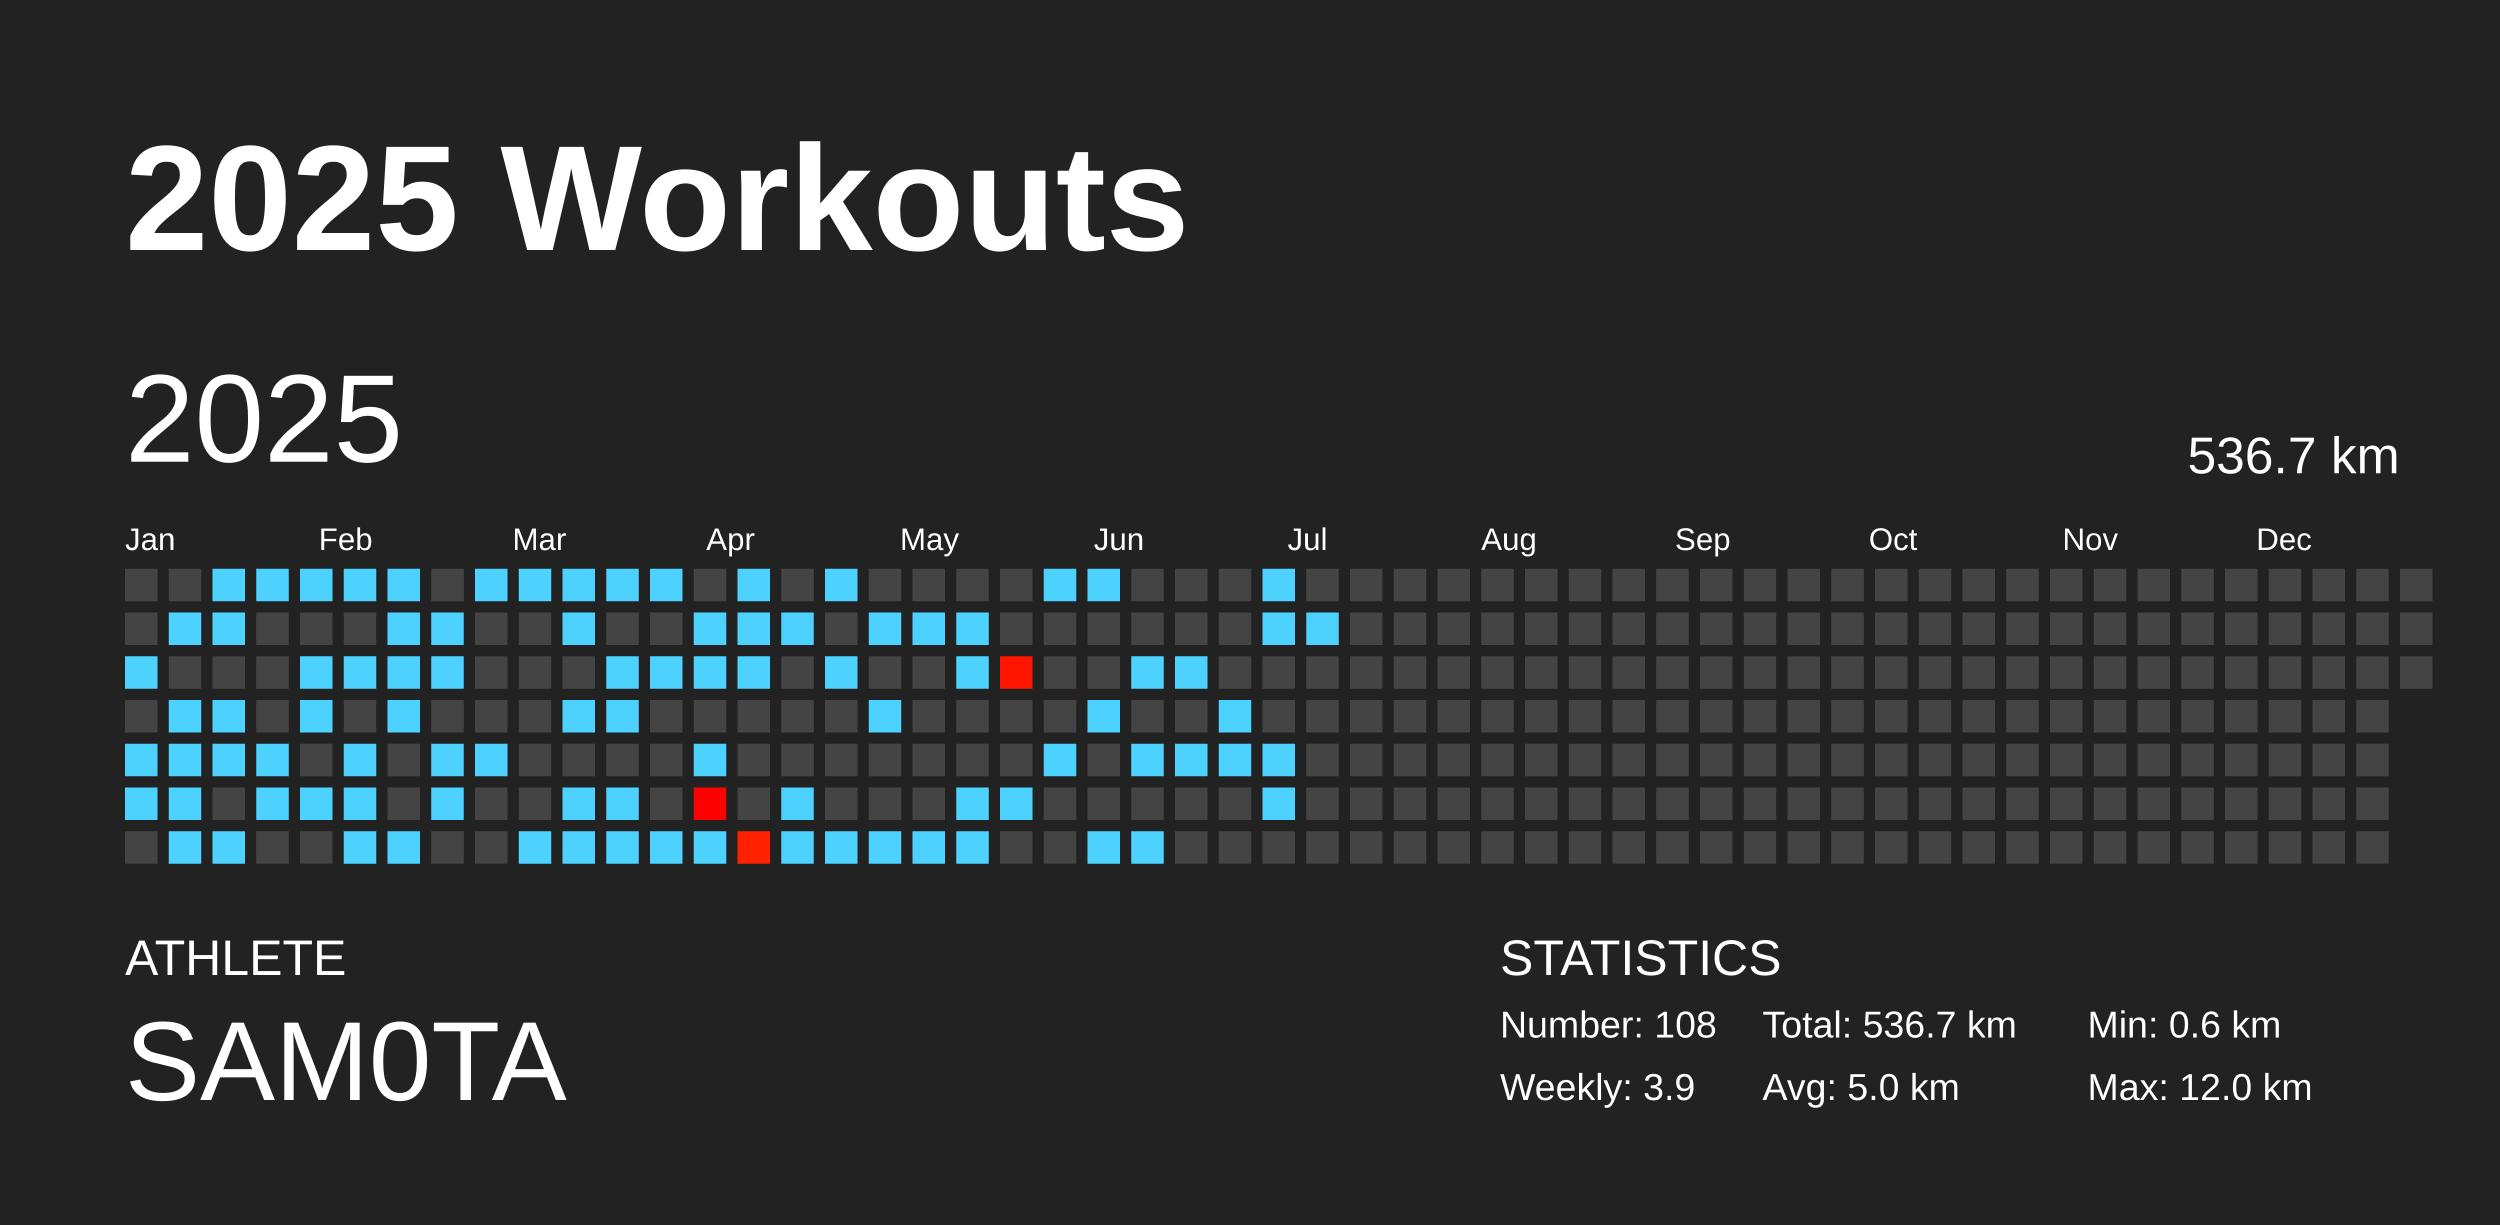
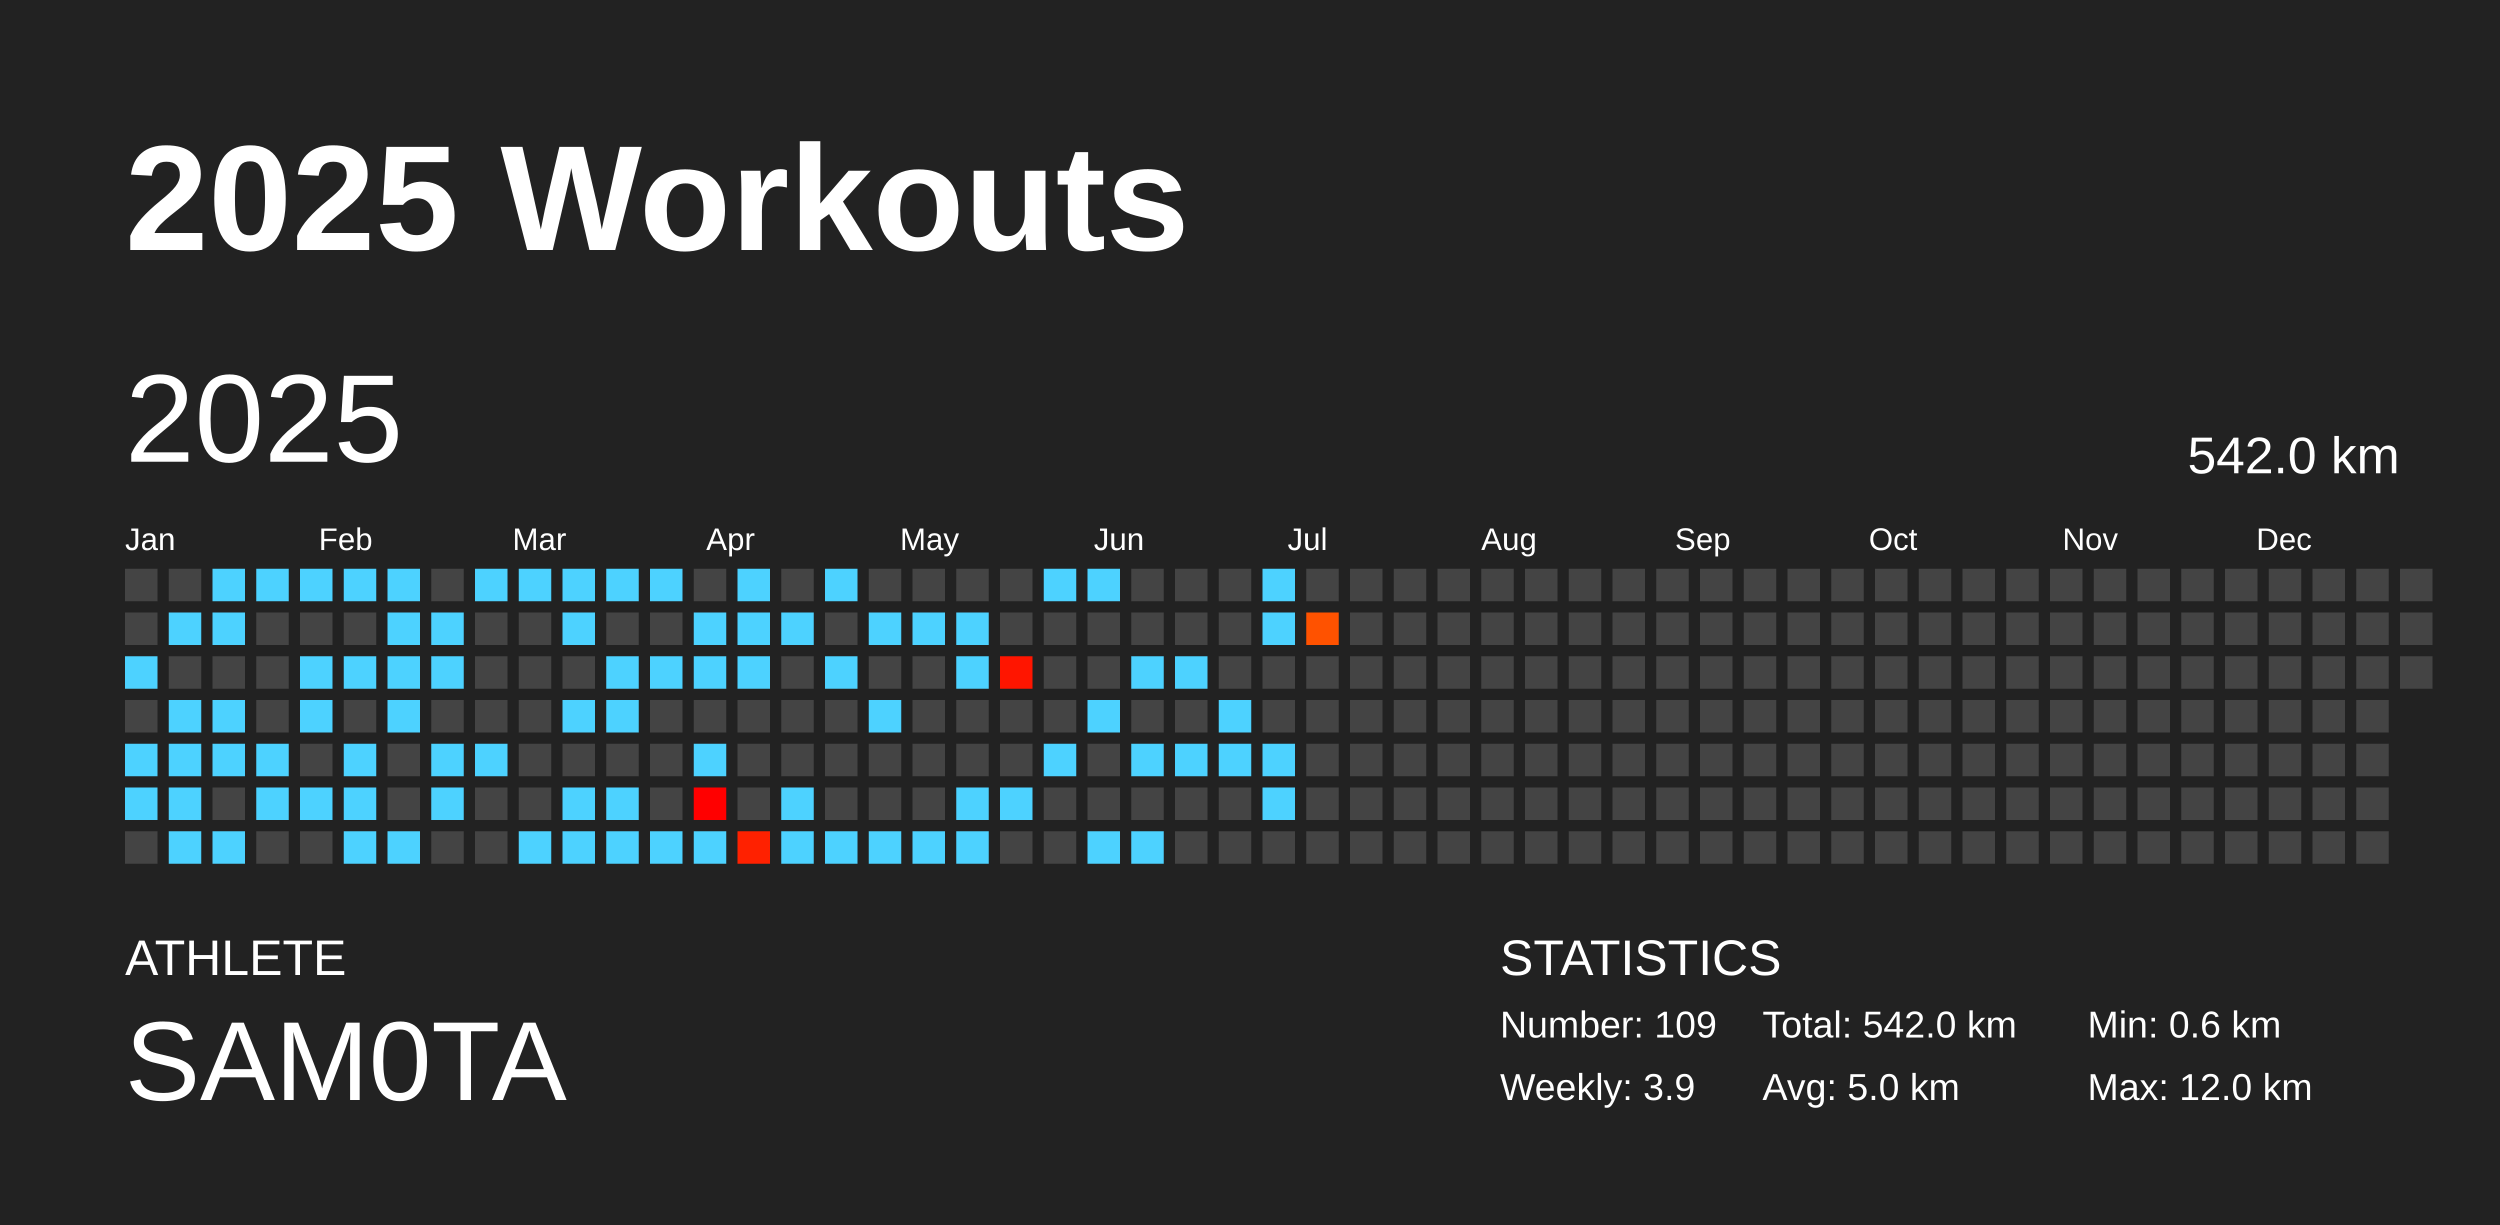
<svg xmlns="http://www.w3.org/2000/svg" baseProfile="full" height="98mm" version="1.1" viewBox="0,0,200,98" width="200mm">
  <defs />
  <rect fill="#222222" height="98" width="200" x="0" y="0" />
  <text fill="#FFFFFF" style="font-size:12px; font-family:Arial; font-weight:bold;" x="10" y="20">2025 Workouts</text>
  <text fill="#FFFFFF" style="font-size:4px; font-family:Arial" x="10" y="78">ATHLETE</text>
  <text fill="#FFFFFF" style="font-size:9px; font-family:Arial" x="10" y="88">SAM0TA</text>
  <text fill="#FFFFFF" style="font-size:4px; font-family:Arial" x="120" y="78">STATISTICS</text>
-   <text fill="#FFFFFF" style="font-size:3px; font-family:Arial" x="120" y="83">Number: 108</text>
+   <text fill="#FFFFFF" style="font-size:3px; font-family:Arial" x="120" y="83">Number: 109</text>
  <text fill="#FFFFFF" style="font-size:3px; font-family:Arial" x="120" y="88">Weekly: 3.9</text>
-   <text fill="#FFFFFF" style="font-size:3px; font-family:Arial" x="141" y="83">Total: 536.7 km</text>
+   <text fill="#FFFFFF" style="font-size:3px; font-family:Arial" x="141" y="83">Total: 542.0 km</text>
  <text fill="#FFFFFF" style="font-size:3px; font-family:Arial" x="141" y="88">Avg: 5.0 km</text>
  <text fill="#FFFFFF" style="font-size:3px; font-family:Arial" x="167" y="83">Min: 0.6 km</text>
  <text fill="#FFFFFF" style="font-size:3px; font-family:Arial" x="167" y="88">Max: 12.0 km</text>
  <text dominant-baseline="hanging" fill="#FFFFFF" style="font-size:10.0px; font-family:Arial;" x="10" y="30">2025</text>
-   <text dominant-baseline="hanging" fill="#FFFFFF" style="font-size:4.125px; font-family:Arial;" x="175" y="35">536.7 km</text>
+   <text dominant-baseline="hanging" fill="#FFFFFF" style="font-size:4.125px; font-family:Arial;" x="175" y="35">542.0 km</text>
  <text fill="#FFFFFF" style="font-size:2.5px; font-family:Arial" x="10.0" y="44">Jan</text>
  <text fill="#FFFFFF" style="font-size:2.5px; font-family:Arial" x="25.5" y="44">Feb</text>
  <text fill="#FFFFFF" style="font-size:2.5px; font-family:Arial" x="41.0" y="44">Mar</text>
  <text fill="#FFFFFF" style="font-size:2.5px; font-family:Arial" x="56.5" y="44">Apr</text>
  <text fill="#FFFFFF" style="font-size:2.5px; font-family:Arial" x="72.0" y="44">May</text>
  <text fill="#FFFFFF" style="font-size:2.5px; font-family:Arial" x="87.5" y="44">Jun</text>
  <text fill="#FFFFFF" style="font-size:2.5px; font-family:Arial" x="103.0" y="44">Jul</text>
  <text fill="#FFFFFF" style="font-size:2.5px; font-family:Arial" x="118.5" y="44">Aug</text>
  <text fill="#FFFFFF" style="font-size:2.5px; font-family:Arial" x="134.0" y="44">Sep</text>
  <text fill="#FFFFFF" style="font-size:2.5px; font-family:Arial" x="149.5" y="44">Oct</text>
  <text fill="#FFFFFF" style="font-size:2.5px; font-family:Arial" x="165.0" y="44">Nov</text>
  <text fill="#FFFFFF" style="font-size:2.5px; font-family:Arial" x="180.5" y="44">Dec</text>
  <rect fill="#444444" height="2.6" width="2.6" x="10.0" y="45.5" />
  <rect fill="#444444" height="2.6" width="2.6" x="10.0" y="49.0" />
  <rect fill="#4dd2ff" height="2.6" width="2.6" x="10.0" y="52.5" />
  <rect fill="#444444" height="2.6" width="2.6" x="10.0" y="56.0" />
  <rect fill="#4dd2ff" height="2.6" width="2.6" x="10.0" y="59.5" />
  <rect fill="#4dd2ff" height="2.6" width="2.6" x="10.0" y="63.0" />
  <rect fill="#444444" height="2.6" width="2.6" x="10.0" y="66.5" />
  <rect fill="#444444" height="2.6" width="2.6" x="13.5" y="45.5" />
  <rect fill="#4dd2ff" height="2.6" width="2.6" x="13.5" y="49.0" />
  <rect fill="#444444" height="2.6" width="2.6" x="13.5" y="52.5" />
  <rect fill="#4dd2ff" height="2.6" width="2.6" x="13.5" y="56.0" />
  <rect fill="#4dd2ff" height="2.6" width="2.6" x="13.5" y="59.5" />
  <rect fill="#4dd2ff" height="2.6" width="2.6" x="13.5" y="63.0" />
  <rect fill="#4dd2ff" height="2.6" width="2.6" x="13.5" y="66.5" />
  <rect fill="#4dd2ff" height="2.6" width="2.6" x="17.0" y="45.5" />
  <rect fill="#4dd2ff" height="2.6" width="2.6" x="17.0" y="49.0" />
  <rect fill="#444444" height="2.6" width="2.6" x="17.0" y="52.5" />
  <rect fill="#4dd2ff" height="2.6" width="2.6" x="17.0" y="56.0" />
  <rect fill="#4dd2ff" height="2.6" width="2.6" x="17.0" y="59.5" />
  <rect fill="#444444" height="2.6" width="2.6" x="17.0" y="63.0" />
  <rect fill="#4dd2ff" height="2.6" width="2.6" x="17.0" y="66.5" />
  <rect fill="#4dd2ff" height="2.6" width="2.6" x="20.5" y="45.5" />
  <rect fill="#444444" height="2.6" width="2.6" x="20.5" y="49.0" />
  <rect fill="#444444" height="2.6" width="2.6" x="20.5" y="52.5" />
  <rect fill="#444444" height="2.6" width="2.6" x="20.5" y="56.0" />
  <rect fill="#4dd2ff" height="2.6" width="2.6" x="20.5" y="59.5" />
  <rect fill="#4dd2ff" height="2.6" width="2.6" x="20.5" y="63.0" />
  <rect fill="#444444" height="2.6" width="2.6" x="20.5" y="66.5" />
  <rect fill="#4dd2ff" height="2.6" width="2.6" x="24.0" y="45.5" />
  <rect fill="#444444" height="2.6" width="2.6" x="24.0" y="49.0" />
  <rect fill="#4dd2ff" height="2.6" width="2.6" x="24.0" y="52.5" />
  <rect fill="#4dd2ff" height="2.6" width="2.6" x="24.0" y="56.0" />
  <rect fill="#444444" height="2.6" width="2.6" x="24.0" y="59.5" />
  <rect fill="#4dd2ff" height="2.6" width="2.6" x="24.0" y="63.0" />
  <rect fill="#444444" height="2.6" width="2.6" x="24.0" y="66.5" />
  <rect fill="#4dd2ff" height="2.6" width="2.6" x="27.5" y="45.5" />
  <rect fill="#444444" height="2.6" width="2.6" x="27.5" y="49.0" />
  <rect fill="#4dd2ff" height="2.6" width="2.6" x="27.5" y="52.5" />
  <rect fill="#444444" height="2.6" width="2.6" x="27.5" y="56.0" />
  <rect fill="#4dd2ff" height="2.6" width="2.6" x="27.5" y="59.5" />
  <rect fill="#4dd2ff" height="2.6" width="2.6" x="27.5" y="63.0" />
  <rect fill="#4dd2ff" height="2.6" width="2.6" x="27.5" y="66.5" />
  <rect fill="#4dd2ff" height="2.6" width="2.6" x="31.0" y="45.5" />
  <rect fill="#4dd2ff" height="2.6" width="2.6" x="31.0" y="49.0" />
  <rect fill="#4dd2ff" height="2.6" width="2.6" x="31.0" y="52.5" />
  <rect fill="#4dd2ff" height="2.6" width="2.6" x="31.0" y="56.0" />
  <rect fill="#444444" height="2.6" width="2.6" x="31.0" y="59.5" />
  <rect fill="#444444" height="2.6" width="2.6" x="31.0" y="63.0" />
  <rect fill="#4dd2ff" height="2.6" width="2.6" x="31.0" y="66.5" />
  <rect fill="#444444" height="2.6" width="2.6" x="34.5" y="45.5" />
  <rect fill="#4dd2ff" height="2.6" width="2.6" x="34.5" y="49.0" />
  <rect fill="#4dd2ff" height="2.6" width="2.6" x="34.5" y="52.5" />
  <rect fill="#444444" height="2.6" width="2.6" x="34.5" y="56.0" />
  <rect fill="#4dd2ff" height="2.6" width="2.6" x="34.5" y="59.5" />
  <rect fill="#4dd2ff" height="2.6" width="2.6" x="34.5" y="63.0" />
  <rect fill="#444444" height="2.6" width="2.6" x="34.5" y="66.5" />
  <rect fill="#4dd2ff" height="2.6" width="2.6" x="38.0" y="45.5" />
  <rect fill="#444444" height="2.6" width="2.6" x="38.0" y="49.0" />
  <rect fill="#444444" height="2.6" width="2.6" x="38.0" y="52.5" />
  <rect fill="#444444" height="2.6" width="2.6" x="38.0" y="56.0" />
  <rect fill="#4dd2ff" height="2.6" width="2.6" x="38.0" y="59.5" />
  <rect fill="#444444" height="2.6" width="2.6" x="38.0" y="63.0" />
  <rect fill="#444444" height="2.6" width="2.6" x="38.0" y="66.5" />
  <rect fill="#4dd2ff" height="2.6" width="2.6" x="41.5" y="45.5" />
  <rect fill="#444444" height="2.6" width="2.6" x="41.5" y="49.0" />
  <rect fill="#444444" height="2.6" width="2.6" x="41.5" y="52.5" />
  <rect fill="#444444" height="2.6" width="2.6" x="41.5" y="56.0" />
  <rect fill="#444444" height="2.6" width="2.6" x="41.5" y="59.5" />
  <rect fill="#444444" height="2.6" width="2.6" x="41.5" y="63.0" />
  <rect fill="#4dd2ff" height="2.6" width="2.6" x="41.5" y="66.5" />
  <rect fill="#4dd2ff" height="2.6" width="2.6" x="45.0" y="45.5" />
  <rect fill="#4dd2ff" height="2.6" width="2.6" x="45.0" y="49.0" />
  <rect fill="#444444" height="2.6" width="2.6" x="45.0" y="52.5" />
  <rect fill="#4dd2ff" height="2.6" width="2.6" x="45.0" y="56.0" />
  <rect fill="#444444" height="2.6" width="2.6" x="45.0" y="59.5" />
  <rect fill="#4dd2ff" height="2.6" width="2.6" x="45.0" y="63.0" />
  <rect fill="#4dd2ff" height="2.6" width="2.6" x="45.0" y="66.5" />
  <rect fill="#4dd2ff" height="2.6" width="2.6" x="48.5" y="45.5" />
  <rect fill="#444444" height="2.6" width="2.6" x="48.5" y="49.0" />
  <rect fill="#4dd2ff" height="2.6" width="2.6" x="48.5" y="52.5" />
  <rect fill="#4dd2ff" height="2.6" width="2.6" x="48.5" y="56.0" />
  <rect fill="#444444" height="2.6" width="2.6" x="48.5" y="59.5" />
  <rect fill="#4dd2ff" height="2.6" width="2.6" x="48.5" y="63.0" />
  <rect fill="#4dd2ff" height="2.6" width="2.6" x="48.5" y="66.5" />
  <rect fill="#4dd2ff" height="2.6" width="2.6" x="52.0" y="45.5" />
  <rect fill="#444444" height="2.6" width="2.6" x="52.0" y="49.0" />
  <rect fill="#4dd2ff" height="2.6" width="2.6" x="52.0" y="52.5" />
  <rect fill="#444444" height="2.6" width="2.6" x="52.0" y="56.0" />
  <rect fill="#444444" height="2.6" width="2.6" x="52.0" y="59.5" />
  <rect fill="#444444" height="2.6" width="2.6" x="52.0" y="63.0" />
  <rect fill="#4dd2ff" height="2.6" width="2.6" x="52.0" y="66.5" />
  <rect fill="#444444" height="2.6" width="2.6" x="55.5" y="45.5" />
  <rect fill="#4dd2ff" height="2.6" width="2.6" x="55.5" y="49.0" />
  <rect fill="#4dd2ff" height="2.6" width="2.6" x="55.5" y="52.5" />
  <rect fill="#444444" height="2.6" width="2.6" x="55.5" y="56.0" />
  <rect fill="#4dd2ff" height="2.6" width="2.6" x="55.5" y="59.5" />
  <rect fill="#ff0000" height="2.6" width="2.6" x="55.5" y="63.0" />
  <rect fill="#4dd2ff" height="2.6" width="2.6" x="55.5" y="66.5" />
  <rect fill="#4dd2ff" height="2.6" width="2.6" x="59.0" y="45.5" />
  <rect fill="#4dd2ff" height="2.6" width="2.6" x="59.0" y="49.0" />
  <rect fill="#4dd2ff" height="2.6" width="2.6" x="59.0" y="52.5" />
  <rect fill="#444444" height="2.6" width="2.6" x="59.0" y="56.0" />
  <rect fill="#444444" height="2.6" width="2.6" x="59.0" y="59.5" />
  <rect fill="#444444" height="2.6" width="2.6" x="59.0" y="63.0" />
  <rect fill="#ff2100" height="2.6" width="2.6" x="59.0" y="66.5" />
  <rect fill="#444444" height="2.6" width="2.6" x="62.5" y="45.5" />
  <rect fill="#4dd2ff" height="2.6" width="2.6" x="62.5" y="49.0" />
  <rect fill="#444444" height="2.6" width="2.6" x="62.5" y="52.5" />
  <rect fill="#444444" height="2.6" width="2.6" x="62.5" y="56.0" />
  <rect fill="#444444" height="2.6" width="2.6" x="62.5" y="59.5" />
  <rect fill="#4dd2ff" height="2.6" width="2.6" x="62.5" y="63.0" />
  <rect fill="#4dd2ff" height="2.6" width="2.6" x="62.5" y="66.5" />
  <rect fill="#4dd2ff" height="2.6" width="2.6" x="66.0" y="45.5" />
  <rect fill="#444444" height="2.6" width="2.6" x="66.0" y="49.0" />
  <rect fill="#4dd2ff" height="2.6" width="2.6" x="66.0" y="52.5" />
  <rect fill="#444444" height="2.6" width="2.6" x="66.0" y="56.0" />
  <rect fill="#444444" height="2.6" width="2.6" x="66.0" y="59.5" />
  <rect fill="#444444" height="2.6" width="2.6" x="66.0" y="63.0" />
  <rect fill="#4dd2ff" height="2.6" width="2.6" x="66.0" y="66.5" />
  <rect fill="#444444" height="2.6" width="2.6" x="69.5" y="45.5" />
  <rect fill="#4dd2ff" height="2.6" width="2.6" x="69.5" y="49.0" />
  <rect fill="#444444" height="2.6" width="2.6" x="69.5" y="52.5" />
  <rect fill="#4dd2ff" height="2.6" width="2.6" x="69.5" y="56.0" />
  <rect fill="#444444" height="2.6" width="2.6" x="69.5" y="59.5" />
  <rect fill="#444444" height="2.6" width="2.6" x="69.5" y="63.0" />
  <rect fill="#4dd2ff" height="2.6" width="2.6" x="69.5" y="66.5" />
  <rect fill="#444444" height="2.6" width="2.6" x="73.0" y="45.5" />
  <rect fill="#4dd2ff" height="2.6" width="2.6" x="73.0" y="49.0" />
  <rect fill="#444444" height="2.6" width="2.6" x="73.0" y="52.5" />
  <rect fill="#444444" height="2.6" width="2.6" x="73.0" y="56.0" />
  <rect fill="#444444" height="2.6" width="2.6" x="73.0" y="59.5" />
  <rect fill="#444444" height="2.6" width="2.6" x="73.0" y="63.0" />
  <rect fill="#4dd2ff" height="2.6" width="2.6" x="73.0" y="66.5" />
  <rect fill="#444444" height="2.6" width="2.6" x="76.5" y="45.5" />
  <rect fill="#4dd2ff" height="2.6" width="2.6" x="76.5" y="49.0" />
  <rect fill="#4dd2ff" height="2.6" width="2.6" x="76.5" y="52.5" />
  <rect fill="#444444" height="2.6" width="2.6" x="76.5" y="56.0" />
  <rect fill="#444444" height="2.6" width="2.6" x="76.5" y="59.5" />
  <rect fill="#4dd2ff" height="2.6" width="2.6" x="76.5" y="63.0" />
  <rect fill="#4dd2ff" height="2.6" width="2.6" x="76.5" y="66.5" />
  <rect fill="#444444" height="2.6" width="2.6" x="80.0" y="45.5" />
  <rect fill="#444444" height="2.6" width="2.6" x="80.0" y="49.0" />
  <rect fill="#ff1500" height="2.6" width="2.6" x="80.0" y="52.5" />
  <rect fill="#444444" height="2.6" width="2.6" x="80.0" y="56.0" />
  <rect fill="#444444" height="2.6" width="2.6" x="80.0" y="59.5" />
  <rect fill="#4dd2ff" height="2.6" width="2.6" x="80.0" y="63.0" />
  <rect fill="#444444" height="2.6" width="2.6" x="80.0" y="66.5" />
  <rect fill="#4dd2ff" height="2.6" width="2.6" x="83.5" y="45.5" />
  <rect fill="#444444" height="2.6" width="2.6" x="83.5" y="49.0" />
  <rect fill="#444444" height="2.6" width="2.6" x="83.5" y="52.5" />
  <rect fill="#444444" height="2.6" width="2.6" x="83.5" y="56.0" />
  <rect fill="#4dd2ff" height="2.6" width="2.6" x="83.5" y="59.5" />
  <rect fill="#444444" height="2.6" width="2.6" x="83.5" y="63.0" />
  <rect fill="#444444" height="2.6" width="2.6" x="83.5" y="66.5" />
  <rect fill="#4dd2ff" height="2.6" width="2.6" x="87.0" y="45.5" />
  <rect fill="#444444" height="2.6" width="2.6" x="87.0" y="49.0" />
  <rect fill="#444444" height="2.6" width="2.6" x="87.0" y="52.5" />
  <rect fill="#4dd2ff" height="2.6" width="2.6" x="87.0" y="56.0" />
  <rect fill="#444444" height="2.6" width="2.6" x="87.0" y="59.5" />
  <rect fill="#444444" height="2.6" width="2.6" x="87.0" y="63.0" />
  <rect fill="#4dd2ff" height="2.6" width="2.6" x="87.0" y="66.5" />
  <rect fill="#444444" height="2.6" width="2.6" x="90.5" y="45.5" />
  <rect fill="#444444" height="2.6" width="2.6" x="90.5" y="49.0" />
  <rect fill="#4dd2ff" height="2.6" width="2.6" x="90.5" y="52.5" />
  <rect fill="#444444" height="2.6" width="2.6" x="90.5" y="56.0" />
  <rect fill="#4dd2ff" height="2.6" width="2.6" x="90.5" y="59.5" />
  <rect fill="#444444" height="2.6" width="2.6" x="90.5" y="63.0" />
  <rect fill="#4dd2ff" height="2.6" width="2.6" x="90.5" y="66.5" />
  <rect fill="#444444" height="2.6" width="2.6" x="94.0" y="45.5" />
  <rect fill="#444444" height="2.6" width="2.6" x="94.0" y="49.0" />
  <rect fill="#4dd2ff" height="2.6" width="2.6" x="94.0" y="52.5" />
  <rect fill="#444444" height="2.6" width="2.6" x="94.0" y="56.0" />
  <rect fill="#4dd2ff" height="2.6" width="2.6" x="94.0" y="59.5" />
  <rect fill="#444444" height="2.6" width="2.6" x="94.0" y="63.0" />
  <rect fill="#444444" height="2.6" width="2.6" x="94.0" y="66.5" />
  <rect fill="#444444" height="2.6" width="2.6" x="97.5" y="45.5" />
  <rect fill="#444444" height="2.6" width="2.6" x="97.5" y="49.0" />
  <rect fill="#444444" height="2.6" width="2.6" x="97.5" y="52.5" />
  <rect fill="#4dd2ff" height="2.6" width="2.6" x="97.5" y="56.0" />
  <rect fill="#4dd2ff" height="2.6" width="2.6" x="97.5" y="59.5" />
  <rect fill="#444444" height="2.6" width="2.6" x="97.5" y="63.0" />
  <rect fill="#444444" height="2.6" width="2.6" x="97.5" y="66.5" />
  <rect fill="#4dd2ff" height="2.6" width="2.6" x="101.0" y="45.5" />
  <rect fill="#4dd2ff" height="2.6" width="2.6" x="101.0" y="49.0" />
  <rect fill="#444444" height="2.6" width="2.6" x="101.0" y="52.5" />
  <rect fill="#444444" height="2.6" width="2.6" x="101.0" y="56.0" />
  <rect fill="#4dd2ff" height="2.6" width="2.6" x="101.0" y="59.5" />
  <rect fill="#4dd2ff" height="2.6" width="2.6" x="101.0" y="63.0" />
  <rect fill="#444444" height="2.6" width="2.6" x="101.0" y="66.5" />
  <rect fill="#444444" height="2.6" width="2.6" x="104.5" y="45.5" />
-   <rect fill="#4dd2ff" height="2.6" width="2.6" x="104.5" y="49.0" />
+   <rect fill="#ff5200" height="2.6" width="2.6" x="104.5" y="49.0" />
  <rect fill="#444444" height="2.6" width="2.6" x="104.5" y="52.5" />
  <rect fill="#444444" height="2.6" width="2.6" x="104.5" y="56.0" />
  <rect fill="#444444" height="2.6" width="2.6" x="104.5" y="59.5" />
  <rect fill="#444444" height="2.6" width="2.6" x="104.5" y="63.0" />
  <rect fill="#444444" height="2.6" width="2.6" x="104.5" y="66.5" />
  <rect fill="#444444" height="2.6" width="2.6" x="108.0" y="45.5" />
  <rect fill="#444444" height="2.6" width="2.6" x="108.0" y="49.0" />
  <rect fill="#444444" height="2.6" width="2.6" x="108.0" y="52.5" />
  <rect fill="#444444" height="2.6" width="2.6" x="108.0" y="56.0" />
  <rect fill="#444444" height="2.6" width="2.6" x="108.0" y="59.5" />
  <rect fill="#444444" height="2.6" width="2.6" x="108.0" y="63.0" />
  <rect fill="#444444" height="2.6" width="2.6" x="108.0" y="66.5" />
  <rect fill="#444444" height="2.6" width="2.6" x="111.5" y="45.5" />
  <rect fill="#444444" height="2.6" width="2.6" x="111.5" y="49.0" />
  <rect fill="#444444" height="2.6" width="2.6" x="111.5" y="52.5" />
  <rect fill="#444444" height="2.6" width="2.6" x="111.5" y="56.0" />
  <rect fill="#444444" height="2.6" width="2.6" x="111.5" y="59.5" />
  <rect fill="#444444" height="2.6" width="2.6" x="111.5" y="63.0" />
  <rect fill="#444444" height="2.6" width="2.6" x="111.5" y="66.5" />
  <rect fill="#444444" height="2.6" width="2.6" x="115.0" y="45.5" />
  <rect fill="#444444" height="2.6" width="2.6" x="115.0" y="49.0" />
  <rect fill="#444444" height="2.6" width="2.6" x="115.0" y="52.5" />
  <rect fill="#444444" height="2.6" width="2.6" x="115.0" y="56.0" />
  <rect fill="#444444" height="2.6" width="2.6" x="115.0" y="59.5" />
  <rect fill="#444444" height="2.6" width="2.6" x="115.0" y="63.0" />
  <rect fill="#444444" height="2.6" width="2.6" x="115.0" y="66.5" />
  <rect fill="#444444" height="2.6" width="2.6" x="118.5" y="45.5" />
  <rect fill="#444444" height="2.6" width="2.6" x="118.5" y="49.0" />
  <rect fill="#444444" height="2.6" width="2.6" x="118.5" y="52.5" />
  <rect fill="#444444" height="2.6" width="2.6" x="118.5" y="56.0" />
  <rect fill="#444444" height="2.6" width="2.6" x="118.5" y="59.5" />
  <rect fill="#444444" height="2.6" width="2.6" x="118.5" y="63.0" />
  <rect fill="#444444" height="2.6" width="2.6" x="118.5" y="66.5" />
  <rect fill="#444444" height="2.6" width="2.6" x="122.0" y="45.5" />
  <rect fill="#444444" height="2.6" width="2.6" x="122.0" y="49.0" />
  <rect fill="#444444" height="2.6" width="2.6" x="122.0" y="52.5" />
  <rect fill="#444444" height="2.6" width="2.6" x="122.0" y="56.0" />
  <rect fill="#444444" height="2.6" width="2.6" x="122.0" y="59.5" />
  <rect fill="#444444" height="2.6" width="2.6" x="122.0" y="63.0" />
  <rect fill="#444444" height="2.6" width="2.6" x="122.0" y="66.5" />
  <rect fill="#444444" height="2.6" width="2.6" x="125.5" y="45.5" />
  <rect fill="#444444" height="2.6" width="2.6" x="125.5" y="49.0" />
  <rect fill="#444444" height="2.6" width="2.6" x="125.5" y="52.5" />
  <rect fill="#444444" height="2.6" width="2.6" x="125.5" y="56.0" />
  <rect fill="#444444" height="2.6" width="2.6" x="125.5" y="59.5" />
  <rect fill="#444444" height="2.6" width="2.6" x="125.5" y="63.0" />
  <rect fill="#444444" height="2.6" width="2.6" x="125.5" y="66.5" />
  <rect fill="#444444" height="2.6" width="2.6" x="129.0" y="45.5" />
  <rect fill="#444444" height="2.6" width="2.6" x="129.0" y="49.0" />
  <rect fill="#444444" height="2.6" width="2.6" x="129.0" y="52.5" />
  <rect fill="#444444" height="2.6" width="2.6" x="129.0" y="56.0" />
  <rect fill="#444444" height="2.6" width="2.6" x="129.0" y="59.5" />
  <rect fill="#444444" height="2.6" width="2.6" x="129.0" y="63.0" />
  <rect fill="#444444" height="2.6" width="2.6" x="129.0" y="66.5" />
  <rect fill="#444444" height="2.6" width="2.6" x="132.5" y="45.5" />
  <rect fill="#444444" height="2.6" width="2.6" x="132.5" y="49.0" />
  <rect fill="#444444" height="2.6" width="2.6" x="132.5" y="52.5" />
  <rect fill="#444444" height="2.6" width="2.6" x="132.5" y="56.0" />
  <rect fill="#444444" height="2.6" width="2.6" x="132.5" y="59.5" />
  <rect fill="#444444" height="2.6" width="2.6" x="132.5" y="63.0" />
  <rect fill="#444444" height="2.6" width="2.6" x="132.5" y="66.5" />
  <rect fill="#444444" height="2.6" width="2.6" x="136.0" y="45.5" />
  <rect fill="#444444" height="2.6" width="2.6" x="136.0" y="49.0" />
  <rect fill="#444444" height="2.6" width="2.6" x="136.0" y="52.5" />
  <rect fill="#444444" height="2.6" width="2.6" x="136.0" y="56.0" />
  <rect fill="#444444" height="2.6" width="2.6" x="136.0" y="59.5" />
  <rect fill="#444444" height="2.6" width="2.6" x="136.0" y="63.0" />
  <rect fill="#444444" height="2.6" width="2.6" x="136.0" y="66.5" />
  <rect fill="#444444" height="2.6" width="2.6" x="139.5" y="45.5" />
  <rect fill="#444444" height="2.6" width="2.6" x="139.5" y="49.0" />
  <rect fill="#444444" height="2.6" width="2.6" x="139.5" y="52.5" />
  <rect fill="#444444" height="2.6" width="2.6" x="139.5" y="56.0" />
  <rect fill="#444444" height="2.6" width="2.6" x="139.5" y="59.5" />
  <rect fill="#444444" height="2.6" width="2.6" x="139.5" y="63.0" />
  <rect fill="#444444" height="2.6" width="2.6" x="139.5" y="66.5" />
  <rect fill="#444444" height="2.6" width="2.6" x="143.0" y="45.5" />
  <rect fill="#444444" height="2.6" width="2.6" x="143.0" y="49.0" />
  <rect fill="#444444" height="2.6" width="2.6" x="143.0" y="52.5" />
  <rect fill="#444444" height="2.6" width="2.6" x="143.0" y="56.0" />
  <rect fill="#444444" height="2.6" width="2.6" x="143.0" y="59.5" />
  <rect fill="#444444" height="2.6" width="2.6" x="143.0" y="63.0" />
  <rect fill="#444444" height="2.6" width="2.6" x="143.0" y="66.5" />
  <rect fill="#444444" height="2.6" width="2.6" x="146.5" y="45.5" />
  <rect fill="#444444" height="2.6" width="2.6" x="146.5" y="49.0" />
  <rect fill="#444444" height="2.6" width="2.6" x="146.5" y="52.5" />
  <rect fill="#444444" height="2.6" width="2.6" x="146.5" y="56.0" />
  <rect fill="#444444" height="2.6" width="2.6" x="146.5" y="59.5" />
  <rect fill="#444444" height="2.6" width="2.6" x="146.5" y="63.0" />
  <rect fill="#444444" height="2.6" width="2.6" x="146.5" y="66.5" />
  <rect fill="#444444" height="2.6" width="2.6" x="150.0" y="45.5" />
  <rect fill="#444444" height="2.6" width="2.6" x="150.0" y="49.0" />
  <rect fill="#444444" height="2.6" width="2.6" x="150.0" y="52.5" />
  <rect fill="#444444" height="2.6" width="2.6" x="150.0" y="56.0" />
  <rect fill="#444444" height="2.6" width="2.6" x="150.0" y="59.5" />
  <rect fill="#444444" height="2.6" width="2.6" x="150.0" y="63.0" />
  <rect fill="#444444" height="2.6" width="2.6" x="150.0" y="66.5" />
  <rect fill="#444444" height="2.6" width="2.6" x="153.5" y="45.5" />
  <rect fill="#444444" height="2.6" width="2.6" x="153.5" y="49.0" />
  <rect fill="#444444" height="2.6" width="2.6" x="153.5" y="52.5" />
  <rect fill="#444444" height="2.6" width="2.6" x="153.5" y="56.0" />
  <rect fill="#444444" height="2.6" width="2.6" x="153.5" y="59.5" />
  <rect fill="#444444" height="2.6" width="2.6" x="153.5" y="63.0" />
  <rect fill="#444444" height="2.6" width="2.6" x="153.5" y="66.5" />
  <rect fill="#444444" height="2.6" width="2.6" x="157.0" y="45.5" />
  <rect fill="#444444" height="2.6" width="2.6" x="157.0" y="49.0" />
  <rect fill="#444444" height="2.6" width="2.6" x="157.0" y="52.5" />
  <rect fill="#444444" height="2.6" width="2.6" x="157.0" y="56.0" />
  <rect fill="#444444" height="2.6" width="2.6" x="157.0" y="59.5" />
  <rect fill="#444444" height="2.6" width="2.6" x="157.0" y="63.0" />
  <rect fill="#444444" height="2.6" width="2.6" x="157.0" y="66.5" />
  <rect fill="#444444" height="2.6" width="2.6" x="160.5" y="45.5" />
  <rect fill="#444444" height="2.6" width="2.6" x="160.5" y="49.0" />
  <rect fill="#444444" height="2.6" width="2.6" x="160.5" y="52.5" />
  <rect fill="#444444" height="2.6" width="2.6" x="160.5" y="56.0" />
  <rect fill="#444444" height="2.6" width="2.6" x="160.5" y="59.5" />
  <rect fill="#444444" height="2.6" width="2.6" x="160.5" y="63.0" />
  <rect fill="#444444" height="2.6" width="2.6" x="160.5" y="66.5" />
  <rect fill="#444444" height="2.6" width="2.6" x="164.0" y="45.5" />
  <rect fill="#444444" height="2.6" width="2.6" x="164.0" y="49.0" />
  <rect fill="#444444" height="2.6" width="2.6" x="164.0" y="52.5" />
  <rect fill="#444444" height="2.6" width="2.6" x="164.0" y="56.0" />
  <rect fill="#444444" height="2.6" width="2.6" x="164.0" y="59.5" />
  <rect fill="#444444" height="2.6" width="2.6" x="164.0" y="63.0" />
  <rect fill="#444444" height="2.6" width="2.6" x="164.0" y="66.5" />
  <rect fill="#444444" height="2.6" width="2.6" x="167.5" y="45.5" />
  <rect fill="#444444" height="2.6" width="2.6" x="167.5" y="49.0" />
  <rect fill="#444444" height="2.6" width="2.6" x="167.5" y="52.5" />
  <rect fill="#444444" height="2.6" width="2.6" x="167.5" y="56.0" />
  <rect fill="#444444" height="2.6" width="2.6" x="167.5" y="59.5" />
  <rect fill="#444444" height="2.6" width="2.6" x="167.5" y="63.0" />
  <rect fill="#444444" height="2.6" width="2.6" x="167.5" y="66.5" />
  <rect fill="#444444" height="2.6" width="2.6" x="171.0" y="45.5" />
  <rect fill="#444444" height="2.6" width="2.6" x="171.0" y="49.0" />
  <rect fill="#444444" height="2.6" width="2.6" x="171.0" y="52.5" />
  <rect fill="#444444" height="2.6" width="2.6" x="171.0" y="56.0" />
  <rect fill="#444444" height="2.6" width="2.6" x="171.0" y="59.5" />
  <rect fill="#444444" height="2.6" width="2.6" x="171.0" y="63.0" />
  <rect fill="#444444" height="2.6" width="2.6" x="171.0" y="66.5" />
  <rect fill="#444444" height="2.6" width="2.6" x="174.5" y="45.5" />
  <rect fill="#444444" height="2.6" width="2.6" x="174.5" y="49.0" />
  <rect fill="#444444" height="2.6" width="2.6" x="174.5" y="52.5" />
  <rect fill="#444444" height="2.6" width="2.6" x="174.5" y="56.0" />
  <rect fill="#444444" height="2.6" width="2.6" x="174.5" y="59.5" />
  <rect fill="#444444" height="2.6" width="2.6" x="174.5" y="63.0" />
  <rect fill="#444444" height="2.6" width="2.6" x="174.5" y="66.5" />
  <rect fill="#444444" height="2.6" width="2.6" x="178.0" y="45.5" />
  <rect fill="#444444" height="2.6" width="2.6" x="178.0" y="49.0" />
  <rect fill="#444444" height="2.6" width="2.6" x="178.0" y="52.5" />
  <rect fill="#444444" height="2.6" width="2.6" x="178.0" y="56.0" />
  <rect fill="#444444" height="2.6" width="2.6" x="178.0" y="59.5" />
  <rect fill="#444444" height="2.6" width="2.6" x="178.0" y="63.0" />
  <rect fill="#444444" height="2.6" width="2.6" x="178.0" y="66.5" />
  <rect fill="#444444" height="2.6" width="2.6" x="181.5" y="45.5" />
  <rect fill="#444444" height="2.6" width="2.6" x="181.5" y="49.0" />
  <rect fill="#444444" height="2.6" width="2.6" x="181.5" y="52.5" />
  <rect fill="#444444" height="2.6" width="2.6" x="181.5" y="56.0" />
  <rect fill="#444444" height="2.6" width="2.6" x="181.5" y="59.5" />
  <rect fill="#444444" height="2.6" width="2.6" x="181.5" y="63.0" />
  <rect fill="#444444" height="2.6" width="2.6" x="181.5" y="66.5" />
  <rect fill="#444444" height="2.6" width="2.6" x="185.0" y="45.5" />
  <rect fill="#444444" height="2.6" width="2.6" x="185.0" y="49.0" />
  <rect fill="#444444" height="2.6" width="2.6" x="185.0" y="52.5" />
  <rect fill="#444444" height="2.6" width="2.6" x="185.0" y="56.0" />
  <rect fill="#444444" height="2.6" width="2.6" x="185.0" y="59.5" />
  <rect fill="#444444" height="2.6" width="2.6" x="185.0" y="63.0" />
  <rect fill="#444444" height="2.6" width="2.6" x="185.0" y="66.5" />
  <rect fill="#444444" height="2.6" width="2.6" x="188.5" y="45.5" />
  <rect fill="#444444" height="2.6" width="2.6" x="188.5" y="49.0" />
  <rect fill="#444444" height="2.6" width="2.6" x="188.5" y="52.5" />
  <rect fill="#444444" height="2.6" width="2.6" x="188.5" y="56.0" />
  <rect fill="#444444" height="2.6" width="2.6" x="188.5" y="59.5" />
  <rect fill="#444444" height="2.6" width="2.6" x="188.5" y="63.0" />
  <rect fill="#444444" height="2.6" width="2.6" x="188.5" y="66.5" />
  <rect fill="#444444" height="2.6" width="2.6" x="192.0" y="45.5" />
  <rect fill="#444444" height="2.6" width="2.6" x="192.0" y="49.0" />
  <rect fill="#444444" height="2.6" width="2.6" x="192.0" y="52.5" />
</svg>
